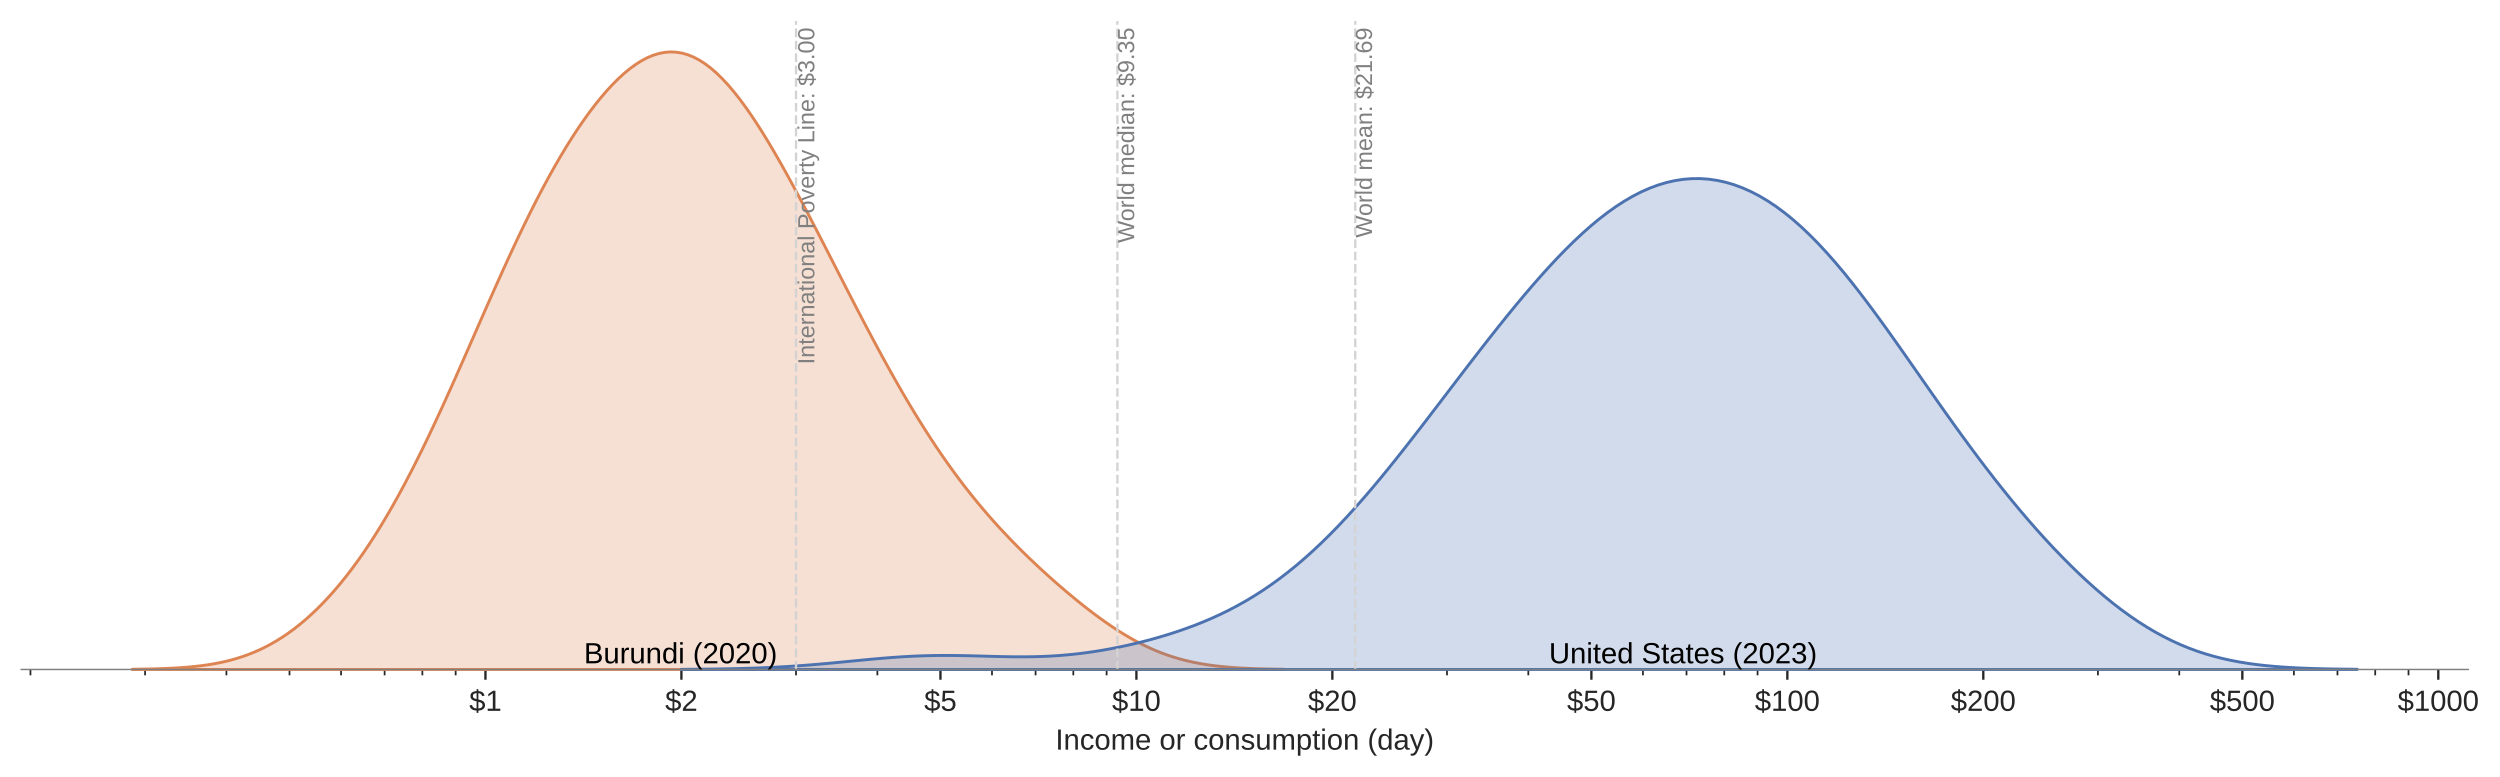
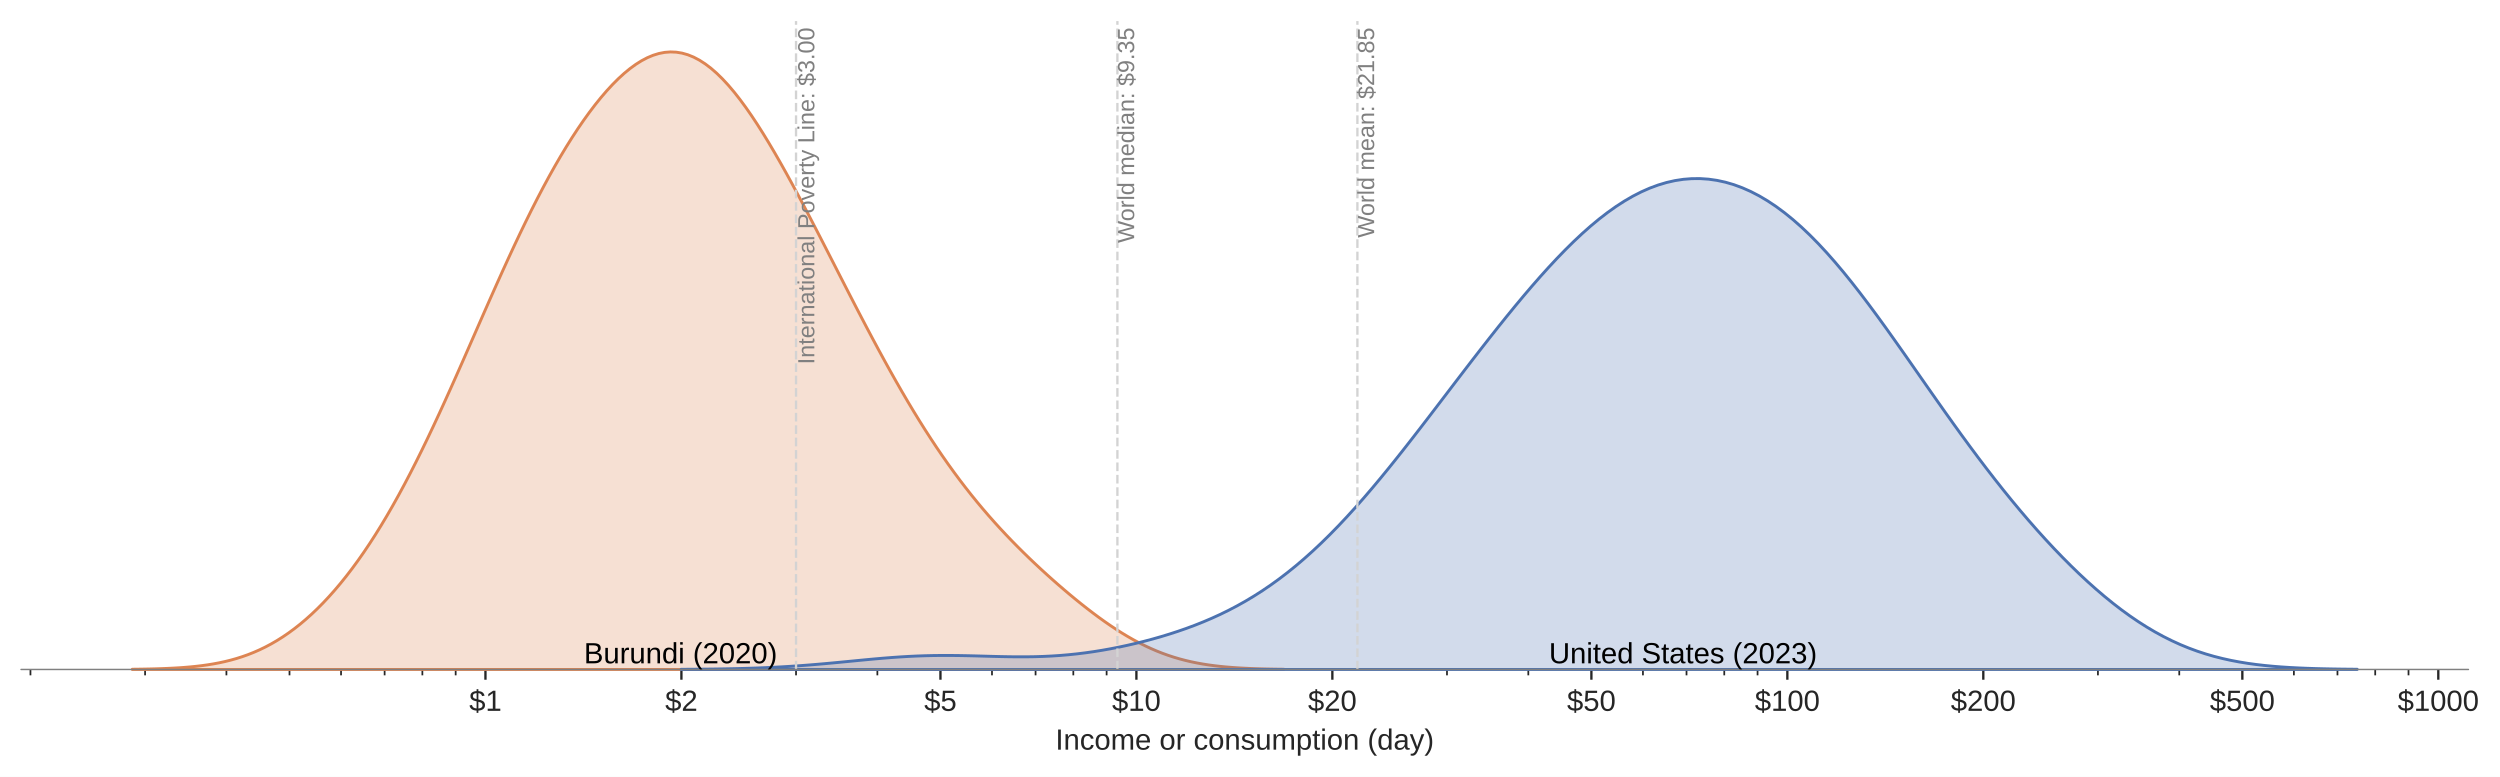
<svg xmlns="http://www.w3.org/2000/svg" xmlns:xlink="http://www.w3.org/1999/xlink" width="854.999pt" height="265.69pt" viewBox="0 0 854.999 265.69" version="1.1">
  <defs>
    <style type="text/css">*{stroke-linejoin: round; stroke-linecap: butt}</style>
  </defs>
  <g id="figure_1">
    <g id="patch_1">
      <path d="M 0 265.69  L 854.999 265.69  L 854.999 0  L 0 0  z " style="fill: #ffffff" />
    </g>
    <g id="axes_1">
      <g id="patch_2">
        <path d="M 7.2 228.96  L 844.2 228.96  L 844.2 7.2  L 7.2 7.2  z " style="fill: #ffffff" />
      </g>
      <g id="matplotlib.axis_1">
        <g id="xtick_1">
          <g id="line2d_1">
            <defs>
-               <path id="m9a5ef01520" d="M 0 0  L 0 3.5  " style="stroke: #262626; stroke-width: 0.8" />
+               <path id="mad4894531d" d="M 0 0  L 0 3.5  " style="stroke: #262626; stroke-width: 0.8" />
            </defs>
            <g>
-               <use xlink:href="#m9a5ef01520" x="166.025" y="228.96" style="fill: #262626; stroke: #262626; stroke-width: 0.8" />
+               <use xlink:href="#mad4894531d" x="166.025" y="228.96" style="fill: #262626; stroke: #262626; stroke-width: 0.8" />
            </g>
          </g>
          <g id="text_1">
            <text style="font-size: 10px; font-family: 'Arial', 'DejaVu Sans', 'Liberation Sans', 'Bitstream Vera Sans', sans-serif; text-anchor: middle; fill: #262626" x="166.025" y="243.118" transform="rotate(-0 166.0251 243.1178)">$1</text>
          </g>
        </g>
        <g id="xtick_2">
          <g id="line2d_2">
            <g>
-               <use xlink:href="#m9a5ef01520" x="233.042" y="228.96" style="fill: #262626; stroke: #262626; stroke-width: 0.8" />
+               <use xlink:href="#mad4894531d" x="233.042" y="228.96" style="fill: #262626; stroke: #262626; stroke-width: 0.8" />
            </g>
          </g>
          <g id="text_2">
            <text style="font-size: 10px; font-family: 'Arial', 'DejaVu Sans', 'Liberation Sans', 'Bitstream Vera Sans', sans-serif; text-anchor: middle; fill: #262626" x="233.042" y="243.118" transform="rotate(-0 233.0416 243.1178)">$2</text>
          </g>
        </g>
        <g id="xtick_3">
          <g id="line2d_3">
            <g>
-               <use xlink:href="#m9a5ef01520" x="321.633" y="228.96" style="fill: #262626; stroke: #262626; stroke-width: 0.8" />
+               <use xlink:href="#mad4894531d" x="321.633" y="228.96" style="fill: #262626; stroke: #262626; stroke-width: 0.8" />
            </g>
          </g>
          <g id="text_3">
            <text style="font-size: 10px; font-family: 'Arial', 'DejaVu Sans', 'Liberation Sans', 'Bitstream Vera Sans', sans-serif; text-anchor: middle; fill: #262626" x="321.633" y="243.118" transform="rotate(-0 321.6325 243.1178)">$5</text>
          </g>
        </g>
        <g id="xtick_4">
          <g id="line2d_4">
            <g>
-               <use xlink:href="#m9a5ef01520" x="388.649" y="228.96" style="fill: #262626; stroke: #262626; stroke-width: 0.8" />
+               <use xlink:href="#mad4894531d" x="388.649" y="228.96" style="fill: #262626; stroke: #262626; stroke-width: 0.8" />
            </g>
          </g>
          <g id="text_4">
            <text style="font-size: 10px; font-family: 'Arial', 'DejaVu Sans', 'Liberation Sans', 'Bitstream Vera Sans', sans-serif; text-anchor: middle; fill: #262626" x="388.649" y="243.118" transform="rotate(-0 388.649 243.1178)">$10</text>
          </g>
        </g>
        <g id="xtick_5">
          <g id="line2d_5">
            <g>
-               <use xlink:href="#m9a5ef01520" x="455.665" y="228.96" style="fill: #262626; stroke: #262626; stroke-width: 0.8" />
+               <use xlink:href="#mad4894531d" x="455.665" y="228.96" style="fill: #262626; stroke: #262626; stroke-width: 0.8" />
            </g>
          </g>
          <g id="text_5">
            <text style="font-size: 10px; font-family: 'Arial', 'DejaVu Sans', 'Liberation Sans', 'Bitstream Vera Sans', sans-serif; text-anchor: middle; fill: #262626" x="455.665" y="243.118" transform="rotate(-0 455.6654 243.1178)">$20</text>
          </g>
        </g>
        <g id="xtick_6">
          <g id="line2d_6">
            <g>
-               <use xlink:href="#m9a5ef01520" x="544.256" y="228.96" style="fill: #262626; stroke: #262626; stroke-width: 0.8" />
+               <use xlink:href="#mad4894531d" x="544.256" y="228.96" style="fill: #262626; stroke: #262626; stroke-width: 0.8" />
            </g>
          </g>
          <g id="text_6">
            <text style="font-size: 10px; font-family: 'Arial', 'DejaVu Sans', 'Liberation Sans', 'Bitstream Vera Sans', sans-serif; text-anchor: middle; fill: #262626" x="544.256" y="243.118" transform="rotate(-0 544.2564 243.1178)">$50</text>
          </g>
        </g>
        <g id="xtick_7">
          <g id="line2d_7">
            <g>
-               <use xlink:href="#m9a5ef01520" x="611.273" y="228.96" style="fill: #262626; stroke: #262626; stroke-width: 0.8" />
+               <use xlink:href="#mad4894531d" x="611.273" y="228.96" style="fill: #262626; stroke: #262626; stroke-width: 0.8" />
            </g>
          </g>
          <g id="text_7">
            <text style="font-size: 10px; font-family: 'Arial', 'DejaVu Sans', 'Liberation Sans', 'Bitstream Vera Sans', sans-serif; text-anchor: middle; fill: #262626" x="611.273" y="243.118" transform="rotate(-0 611.2728 243.1178)">$100</text>
          </g>
        </g>
        <g id="xtick_8">
          <g id="line2d_8">
            <g>
-               <use xlink:href="#m9a5ef01520" x="678.289" y="228.96" style="fill: #262626; stroke: #262626; stroke-width: 0.8" />
+               <use xlink:href="#mad4894531d" x="678.289" y="228.96" style="fill: #262626; stroke: #262626; stroke-width: 0.8" />
            </g>
          </g>
          <g id="text_8">
            <text style="font-size: 10px; font-family: 'Arial', 'DejaVu Sans', 'Liberation Sans', 'Bitstream Vera Sans', sans-serif; text-anchor: middle; fill: #262626" x="678.289" y="243.118" transform="rotate(-0 678.2893 243.1178)">$200</text>
          </g>
        </g>
        <g id="xtick_9">
          <g id="line2d_9">
            <g>
-               <use xlink:href="#m9a5ef01520" x="766.88" y="228.96" style="fill: #262626; stroke: #262626; stroke-width: 0.8" />
+               <use xlink:href="#mad4894531d" x="766.88" y="228.96" style="fill: #262626; stroke: #262626; stroke-width: 0.8" />
            </g>
          </g>
          <g id="text_9">
            <text style="font-size: 10px; font-family: 'Arial', 'DejaVu Sans', 'Liberation Sans', 'Bitstream Vera Sans', sans-serif; text-anchor: middle; fill: #262626" x="766.88" y="243.118" transform="rotate(-0 766.8802 243.1178)">$500</text>
          </g>
        </g>
        <g id="xtick_10">
          <g id="line2d_10">
            <g>
-               <use xlink:href="#m9a5ef01520" x="833.897" y="228.96" style="fill: #262626; stroke: #262626; stroke-width: 0.8" />
+               <use xlink:href="#mad4894531d" x="833.897" y="228.96" style="fill: #262626; stroke: #262626; stroke-width: 0.8" />
            </g>
          </g>
          <g id="text_10">
            <text style="font-size: 10px; font-family: 'Arial', 'DejaVu Sans', 'Liberation Sans', 'Bitstream Vera Sans', sans-serif; text-anchor: middle; fill: #262626" x="833.897" y="243.118" transform="rotate(-0 833.8966 243.1178)">$1000</text>
          </g>
        </g>
        <g id="xtick_11">
          <g id="line2d_11">
            <defs>
-               <path id="m7888b520f8" d="M 0 0  L 0 2  " style="stroke: #262626; stroke-width: 0.6" />
+               <path id="md6fc5d3da1" d="M 0 0  L 0 2  " style="stroke: #262626; stroke-width: 0.6" />
            </defs>
            <g>
-               <use xlink:href="#m7888b520f8" x="10.418" y="228.96" style="fill: #262626; stroke: #262626; stroke-width: 0.6" />
+               <use xlink:href="#md6fc5d3da1" x="10.418" y="228.96" style="fill: #262626; stroke: #262626; stroke-width: 0.6" />
            </g>
          </g>
        </g>
        <g id="xtick_12">
          <g id="line2d_12">
            <g>
-               <use xlink:href="#m7888b520f8" x="49.62" y="228.96" style="fill: #262626; stroke: #262626; stroke-width: 0.6" />
+               <use xlink:href="#md6fc5d3da1" x="49.62" y="228.96" style="fill: #262626; stroke: #262626; stroke-width: 0.6" />
            </g>
          </g>
        </g>
        <g id="xtick_13">
          <g id="line2d_13">
            <g>
-               <use xlink:href="#m7888b520f8" x="77.434" y="228.96" style="fill: #262626; stroke: #262626; stroke-width: 0.6" />
+               <use xlink:href="#md6fc5d3da1" x="77.434" y="228.96" style="fill: #262626; stroke: #262626; stroke-width: 0.6" />
            </g>
          </g>
        </g>
        <g id="xtick_14">
          <g id="line2d_14">
            <g>
-               <use xlink:href="#m7888b520f8" x="99.009" y="228.96" style="fill: #262626; stroke: #262626; stroke-width: 0.6" />
+               <use xlink:href="#md6fc5d3da1" x="99.009" y="228.96" style="fill: #262626; stroke: #262626; stroke-width: 0.6" />
            </g>
          </g>
        </g>
        <g id="xtick_15">
          <g id="line2d_15">
            <g>
-               <use xlink:href="#m7888b520f8" x="116.636" y="228.96" style="fill: #262626; stroke: #262626; stroke-width: 0.6" />
+               <use xlink:href="#md6fc5d3da1" x="116.636" y="228.96" style="fill: #262626; stroke: #262626; stroke-width: 0.6" />
            </g>
          </g>
        </g>
        <g id="xtick_16">
          <g id="line2d_16">
            <g>
-               <use xlink:href="#m7888b520f8" x="131.54" y="228.96" style="fill: #262626; stroke: #262626; stroke-width: 0.6" />
+               <use xlink:href="#md6fc5d3da1" x="131.54" y="228.96" style="fill: #262626; stroke: #262626; stroke-width: 0.6" />
            </g>
          </g>
        </g>
        <g id="xtick_17">
          <g id="line2d_17">
            <g>
-               <use xlink:href="#m7888b520f8" x="144.451" y="228.96" style="fill: #262626; stroke: #262626; stroke-width: 0.6" />
+               <use xlink:href="#md6fc5d3da1" x="144.451" y="228.96" style="fill: #262626; stroke: #262626; stroke-width: 0.6" />
            </g>
          </g>
        </g>
        <g id="xtick_18">
          <g id="line2d_18">
            <g>
-               <use xlink:href="#m7888b520f8" x="155.838" y="228.96" style="fill: #262626; stroke: #262626; stroke-width: 0.6" />
+               <use xlink:href="#md6fc5d3da1" x="155.838" y="228.96" style="fill: #262626; stroke: #262626; stroke-width: 0.6" />
            </g>
          </g>
        </g>
        <g id="xtick_19">
          <g id="line2d_19">
            <g>
-               <use xlink:href="#m7888b520f8" x="272.244" y="228.96" style="fill: #262626; stroke: #262626; stroke-width: 0.6" />
+               <use xlink:href="#md6fc5d3da1" x="272.244" y="228.96" style="fill: #262626; stroke: #262626; stroke-width: 0.6" />
            </g>
          </g>
        </g>
        <g id="xtick_20">
          <g id="line2d_20">
            <g>
-               <use xlink:href="#m7888b520f8" x="300.058" y="228.96" style="fill: #262626; stroke: #262626; stroke-width: 0.6" />
+               <use xlink:href="#md6fc5d3da1" x="300.058" y="228.96" style="fill: #262626; stroke: #262626; stroke-width: 0.6" />
            </g>
          </g>
        </g>
        <g id="xtick_21">
          <g id="line2d_21">
            <g>
-               <use xlink:href="#m7888b520f8" x="339.26" y="228.96" style="fill: #262626; stroke: #262626; stroke-width: 0.6" />
+               <use xlink:href="#md6fc5d3da1" x="339.26" y="228.96" style="fill: #262626; stroke: #262626; stroke-width: 0.6" />
            </g>
          </g>
        </g>
        <g id="xtick_22">
          <g id="line2d_22">
            <g>
-               <use xlink:href="#m7888b520f8" x="354.164" y="228.96" style="fill: #262626; stroke: #262626; stroke-width: 0.6" />
+               <use xlink:href="#md6fc5d3da1" x="354.164" y="228.96" style="fill: #262626; stroke: #262626; stroke-width: 0.6" />
            </g>
          </g>
        </g>
        <g id="xtick_23">
          <g id="line2d_23">
            <g>
-               <use xlink:href="#m7888b520f8" x="367.075" y="228.96" style="fill: #262626; stroke: #262626; stroke-width: 0.6" />
+               <use xlink:href="#md6fc5d3da1" x="367.075" y="228.96" style="fill: #262626; stroke: #262626; stroke-width: 0.6" />
            </g>
          </g>
        </g>
        <g id="xtick_24">
          <g id="line2d_24">
            <g>
-               <use xlink:href="#m7888b520f8" x="378.462" y="228.96" style="fill: #262626; stroke: #262626; stroke-width: 0.6" />
+               <use xlink:href="#md6fc5d3da1" x="378.462" y="228.96" style="fill: #262626; stroke: #262626; stroke-width: 0.6" />
            </g>
          </g>
        </g>
        <g id="xtick_25">
          <g id="line2d_25">
            <g>
-               <use xlink:href="#m7888b520f8" x="494.868" y="228.96" style="fill: #262626; stroke: #262626; stroke-width: 0.6" />
+               <use xlink:href="#md6fc5d3da1" x="494.868" y="228.96" style="fill: #262626; stroke: #262626; stroke-width: 0.6" />
            </g>
          </g>
        </g>
        <g id="xtick_26">
          <g id="line2d_26">
            <g>
-               <use xlink:href="#m7888b520f8" x="522.682" y="228.96" style="fill: #262626; stroke: #262626; stroke-width: 0.6" />
+               <use xlink:href="#md6fc5d3da1" x="522.682" y="228.96" style="fill: #262626; stroke: #262626; stroke-width: 0.6" />
            </g>
          </g>
        </g>
        <g id="xtick_27">
          <g id="line2d_27">
            <g>
-               <use xlink:href="#m7888b520f8" x="561.884" y="228.96" style="fill: #262626; stroke: #262626; stroke-width: 0.6" />
+               <use xlink:href="#md6fc5d3da1" x="561.884" y="228.96" style="fill: #262626; stroke: #262626; stroke-width: 0.6" />
            </g>
          </g>
        </g>
        <g id="xtick_28">
          <g id="line2d_28">
            <g>
-               <use xlink:href="#m7888b520f8" x="576.788" y="228.96" style="fill: #262626; stroke: #262626; stroke-width: 0.6" />
+               <use xlink:href="#md6fc5d3da1" x="576.788" y="228.96" style="fill: #262626; stroke: #262626; stroke-width: 0.6" />
            </g>
          </g>
        </g>
        <g id="xtick_29">
          <g id="line2d_29">
            <g>
-               <use xlink:href="#m7888b520f8" x="589.698" y="228.96" style="fill: #262626; stroke: #262626; stroke-width: 0.6" />
+               <use xlink:href="#md6fc5d3da1" x="589.698" y="228.96" style="fill: #262626; stroke: #262626; stroke-width: 0.6" />
            </g>
          </g>
        </g>
        <g id="xtick_30">
          <g id="line2d_30">
            <g>
-               <use xlink:href="#m7888b520f8" x="601.086" y="228.96" style="fill: #262626; stroke: #262626; stroke-width: 0.6" />
+               <use xlink:href="#md6fc5d3da1" x="601.086" y="228.96" style="fill: #262626; stroke: #262626; stroke-width: 0.6" />
            </g>
          </g>
        </g>
        <g id="xtick_31">
          <g id="line2d_31">
            <g>
-               <use xlink:href="#m7888b520f8" x="717.491" y="228.96" style="fill: #262626; stroke: #262626; stroke-width: 0.6" />
+               <use xlink:href="#md6fc5d3da1" x="717.491" y="228.96" style="fill: #262626; stroke: #262626; stroke-width: 0.6" />
            </g>
          </g>
        </g>
        <g id="xtick_32">
          <g id="line2d_32">
            <g>
-               <use xlink:href="#m7888b520f8" x="745.306" y="228.96" style="fill: #262626; stroke: #262626; stroke-width: 0.6" />
+               <use xlink:href="#md6fc5d3da1" x="745.306" y="228.96" style="fill: #262626; stroke: #262626; stroke-width: 0.6" />
            </g>
          </g>
        </g>
        <g id="xtick_33">
          <g id="line2d_33">
            <g>
-               <use xlink:href="#m7888b520f8" x="784.508" y="228.96" style="fill: #262626; stroke: #262626; stroke-width: 0.6" />
+               <use xlink:href="#md6fc5d3da1" x="784.508" y="228.96" style="fill: #262626; stroke: #262626; stroke-width: 0.6" />
            </g>
          </g>
        </g>
        <g id="xtick_34">
          <g id="line2d_34">
            <g>
-               <use xlink:href="#m7888b520f8" x="799.412" y="228.96" style="fill: #262626; stroke: #262626; stroke-width: 0.6" />
+               <use xlink:href="#md6fc5d3da1" x="799.412" y="228.96" style="fill: #262626; stroke: #262626; stroke-width: 0.6" />
            </g>
          </g>
        </g>
        <g id="xtick_35">
          <g id="line2d_35">
            <g>
-               <use xlink:href="#m7888b520f8" x="812.322" y="228.96" style="fill: #262626; stroke: #262626; stroke-width: 0.6" />
+               <use xlink:href="#md6fc5d3da1" x="812.322" y="228.96" style="fill: #262626; stroke: #262626; stroke-width: 0.6" />
            </g>
          </g>
        </g>
        <g id="xtick_36">
          <g id="line2d_36">
            <g>
-               <use xlink:href="#m7888b520f8" x="823.71" y="228.96" style="fill: #262626; stroke: #262626; stroke-width: 0.6" />
+               <use xlink:href="#md6fc5d3da1" x="823.71" y="228.96" style="fill: #262626; stroke: #262626; stroke-width: 0.6" />
            </g>
          </g>
        </g>
        <g id="text_11">
          <text style="font-size: 10px; font-family: 'Arial', 'DejaVu Sans', 'Liberation Sans', 'Bitstream Vera Sans', sans-serif; text-anchor: middle; fill: #262626" x="425.7" y="256.385" transform="rotate(-0 425.7 256.385)">Income or consumption (day)</text>
        </g>
      </g>
      <g id="matplotlib.axis_2" />
      <g id="FillBetweenPolyCollection_1">
        <defs>
-           <path id="m9066136ea6" d="M 45.245 -36.808  L 45.245 -36.73  L 47.225 -36.73  L 49.204 -36.73  L 51.183 -36.73  L 53.162 -36.73  L 55.141 -36.73  L 57.12 -36.73  L 59.099 -36.73  L 61.078 -36.73  L 63.057 -36.73  L 65.036 -36.73  L 67.015 -36.73  L 68.994 -36.73  L 70.973 -36.73  L 72.952 -36.73  L 74.931 -36.73  L 76.911 -36.73  L 78.89 -36.73  L 80.869 -36.73  L 82.848 -36.73  L 84.827 -36.73  L 86.806 -36.73  L 88.785 -36.73  L 90.764 -36.73  L 92.743 -36.73  L 94.722 -36.73  L 96.701 -36.73  L 98.68 -36.73  L 100.659 -36.73  L 102.638 -36.73  L 104.617 -36.73  L 106.597 -36.73  L 108.576 -36.73  L 110.555 -36.73  L 112.534 -36.73  L 114.513 -36.73  L 116.492 -36.73  L 118.471 -36.73  L 120.45 -36.73  L 122.429 -36.73  L 124.408 -36.73  L 126.387 -36.73  L 128.366 -36.73  L 130.345 -36.73  L 132.324 -36.73  L 134.303 -36.73  L 136.283 -36.73  L 138.262 -36.73  L 140.241 -36.73  L 142.22 -36.73  L 144.199 -36.73  L 146.178 -36.73  L 148.157 -36.73  L 150.136 -36.73  L 152.115 -36.73  L 154.094 -36.73  L 156.073 -36.73  L 158.052 -36.73  L 160.031 -36.73  L 162.01 -36.73  L 163.989 -36.73  L 165.968 -36.73  L 167.948 -36.73  L 169.927 -36.73  L 171.906 -36.73  L 173.885 -36.73  L 175.864 -36.73  L 177.843 -36.73  L 179.822 -36.73  L 181.801 -36.73  L 183.78 -36.73  L 185.759 -36.73  L 187.738 -36.73  L 189.717 -36.73  L 191.696 -36.73  L 193.675 -36.73  L 195.654 -36.73  L 197.634 -36.73  L 199.613 -36.73  L 201.592 -36.73  L 203.571 -36.73  L 205.55 -36.73  L 207.529 -36.73  L 209.508 -36.73  L 211.487 -36.73  L 213.466 -36.73  L 215.445 -36.73  L 217.424 -36.73  L 219.403 -36.73  L 221.382 -36.73  L 223.361 -36.73  L 225.34 -36.73  L 227.32 -36.73  L 229.299 -36.73  L 231.278 -36.73  L 233.257 -36.73  L 235.236 -36.73  L 237.215 -36.73  L 239.194 -36.73  L 241.173 -36.73  L 243.152 -36.73  L 245.131 -36.73  L 247.11 -36.73  L 249.089 -36.73  L 251.068 -36.73  L 253.047 -36.73  L 255.026 -36.73  L 257.006 -36.73  L 258.985 -36.73  L 260.964 -36.73  L 262.943 -36.73  L 264.922 -36.73  L 266.901 -36.73  L 268.88 -36.73  L 270.859 -36.73  L 272.838 -36.73  L 274.817 -36.73  L 276.796 -36.73  L 278.775 -36.73  L 280.754 -36.73  L 282.733 -36.73  L 284.712 -36.73  L 286.692 -36.73  L 288.671 -36.73  L 290.65 -36.73  L 292.629 -36.73  L 294.608 -36.73  L 296.587 -36.73  L 298.566 -36.73  L 300.545 -36.73  L 302.524 -36.73  L 304.503 -36.73  L 306.482 -36.73  L 308.461 -36.73  L 310.44 -36.73  L 312.419 -36.73  L 314.398 -36.73  L 316.378 -36.73  L 318.357 -36.73  L 320.336 -36.73  L 322.315 -36.73  L 324.294 -36.73  L 326.273 -36.73  L 328.252 -36.73  L 330.231 -36.73  L 332.21 -36.73  L 334.189 -36.73  L 336.168 -36.73  L 338.147 -36.73  L 340.126 -36.73  L 342.105 -36.73  L 344.084 -36.73  L 346.064 -36.73  L 348.043 -36.73  L 350.022 -36.73  L 352.001 -36.73  L 353.98 -36.73  L 355.959 -36.73  L 357.938 -36.73  L 359.917 -36.73  L 361.896 -36.73  L 363.875 -36.73  L 365.854 -36.73  L 367.833 -36.73  L 369.812 -36.73  L 371.791 -36.73  L 373.77 -36.73  L 375.75 -36.73  L 377.729 -36.73  L 379.708 -36.73  L 381.687 -36.73  L 383.666 -36.73  L 385.645 -36.73  L 387.624 -36.73  L 389.603 -36.73  L 391.582 -36.73  L 393.561 -36.73  L 395.54 -36.73  L 397.519 -36.73  L 399.498 -36.73  L 401.477 -36.73  L 403.456 -36.73  L 405.436 -36.73  L 407.415 -36.73  L 409.394 -36.73  L 411.373 -36.73  L 413.352 -36.73  L 415.331 -36.73  L 417.31 -36.73  L 419.289 -36.73  L 421.268 -36.73  L 423.247 -36.73  L 425.226 -36.73  L 427.205 -36.73  L 429.184 -36.73  L 431.163 -36.73  L 433.142 -36.73  L 435.122 -36.73  L 437.101 -36.73  L 439.08 -36.73  L 439.08 -36.808  L 439.08 -36.808  L 437.101 -36.832  L 435.122 -36.864  L 433.142 -36.903  L 431.163 -36.953  L 429.184 -37.014  L 427.205 -37.09  L 425.226 -37.183  L 423.247 -37.296  L 421.268 -37.433  L 419.289 -37.595  L 417.31 -37.789  L 415.331 -38.017  L 413.352 -38.283  L 411.373 -38.592  L 409.394 -38.949  L 407.415 -39.356  L 405.436 -39.818  L 403.456 -40.339  L 401.477 -40.921  L 399.498 -41.569  L 397.519 -42.283  L 395.54 -43.067  L 393.561 -43.92  L 391.582 -44.843  L 389.603 -45.836  L 387.624 -46.898  L 385.645 -48.027  L 383.666 -49.221  L 381.687 -50.477  L 379.708 -51.792  L 377.729 -53.162  L 375.75 -54.585  L 373.77 -56.057  L 371.791 -57.573  L 369.812 -59.133  L 367.833 -60.732  L 365.854 -62.368  L 363.875 -64.04  L 361.896 -65.747  L 359.917 -67.487  L 357.938 -69.262  L 355.959 -71.072  L 353.98 -72.918  L 352.001 -74.802  L 350.022 -76.727  L 348.043 -78.696  L 346.064 -80.71  L 344.084 -82.775  L 342.105 -84.893  L 340.126 -87.068  L 338.147 -89.303  L 336.168 -91.603  L 334.189 -93.97  L 332.21 -96.407  L 330.231 -98.918  L 328.252 -101.505  L 326.273 -104.17  L 324.294 -106.915  L 322.315 -109.74  L 320.336 -112.647  L 318.357 -115.636  L 316.378 -118.706  L 314.398 -121.856  L 312.419 -125.084  L 310.44 -128.389  L 308.461 -131.767  L 306.482 -135.216  L 304.503 -138.73  L 302.524 -142.307  L 300.545 -145.941  L 298.566 -149.626  L 296.587 -153.358  L 294.608 -157.129  L 292.629 -160.934  L 290.65 -164.766  L 288.671 -168.617  L 286.692 -172.481  L 284.712 -176.35  L 282.733 -180.216  L 280.754 -184.07  L 278.775 -187.906  L 276.796 -191.715  L 274.817 -195.487  L 272.838 -199.213  L 270.859 -202.885  L 268.88 -206.492  L 266.901 -210.024  L 264.922 -213.47  L 262.943 -216.818  L 260.964 -220.059  L 258.985 -223.179  L 257.006 -226.166  L 255.026 -229.008  L 253.047 -231.692  L 251.068 -234.207  L 249.089 -236.541  L 247.11 -238.681  L 245.131 -240.618  L 243.152 -242.342  L 241.173 -243.845  L 239.194 -245.119  L 237.215 -246.159  L 235.236 -246.962  L 233.257 -247.524  L 231.278 -247.846  L 229.299 -247.93  L 227.32 -247.777  L 225.34 -247.392  L 223.361 -246.782  L 221.382 -245.952  L 219.403 -244.91  L 217.424 -243.664  L 215.445 -242.223  L 213.466 -240.594  L 211.487 -238.787  L 209.508 -236.807  L 207.529 -234.663  L 205.55 -232.361  L 203.571 -229.907  L 201.592 -227.305  L 199.613 -224.559  L 197.634 -221.673  L 195.654 -218.651  L 193.675 -215.494  L 191.696 -212.206  L 189.717 -208.789  L 187.738 -205.248  L 185.759 -201.585  L 183.78 -197.805  L 181.801 -193.913  L 179.822 -189.916  L 177.843 -185.821  L 175.864 -181.636  L 173.885 -177.37  L 171.906 -173.033  L 169.927 -168.636  L 167.948 -164.192  L 165.968 -159.711  L 163.989 -155.207  L 162.01 -150.692  L 160.031 -146.179  L 158.052 -141.681  L 156.073 -137.209  L 154.094 -132.777  L 152.115 -128.395  L 150.136 -124.075  L 148.157 -119.825  L 146.178 -115.656  L 144.199 -111.576  L 142.22 -107.591  L 140.241 -103.709  L 138.262 -99.935  L 136.283 -96.272  L 134.303 -92.725  L 132.324 -89.297  L 130.345 -85.989  L 128.366 -82.802  L 126.387 -79.737  L 124.408 -76.795  L 122.429 -73.974  L 120.45 -71.274  L 118.471 -68.694  L 116.492 -66.233  L 114.513 -63.889  L 112.534 -61.662  L 110.555 -59.549  L 108.576 -57.551  L 106.597 -55.664  L 104.617 -53.889  L 102.638 -52.223  L 100.659 -50.664  L 98.68 -49.212  L 96.701 -47.864  L 94.722 -46.617  L 92.743 -45.47  L 90.764 -44.418  L 88.785 -43.46  L 86.806 -42.591  L 84.827 -41.807  L 82.848 -41.104  L 80.869 -40.478  L 78.89 -39.922  L 76.911 -39.433  L 74.931 -39.006  L 72.952 -38.634  L 70.973 -38.313  L 68.994 -38.037  L 67.015 -37.803  L 65.036 -37.605  L 63.057 -37.439  L 61.078 -37.3  L 59.099 -37.186  L 57.12 -37.092  L 55.141 -37.015  L 53.162 -36.953  L 51.183 -36.903  L 49.204 -36.864  L 47.225 -36.832  L 45.245 -36.808  z " style="stroke: #dd8452" />
+           <path id="m878e7eb550" d="M 45.245 -36.808  L 45.245 -36.73  L 47.225 -36.73  L 49.204 -36.73  L 51.183 -36.73  L 53.162 -36.73  L 55.141 -36.73  L 57.12 -36.73  L 59.099 -36.73  L 61.078 -36.73  L 63.057 -36.73  L 65.036 -36.73  L 67.015 -36.73  L 68.994 -36.73  L 70.973 -36.73  L 72.952 -36.73  L 74.931 -36.73  L 76.911 -36.73  L 78.89 -36.73  L 80.869 -36.73  L 82.848 -36.73  L 84.827 -36.73  L 86.806 -36.73  L 88.785 -36.73  L 90.764 -36.73  L 92.743 -36.73  L 94.722 -36.73  L 96.701 -36.73  L 98.68 -36.73  L 100.659 -36.73  L 102.638 -36.73  L 104.617 -36.73  L 106.597 -36.73  L 108.576 -36.73  L 110.555 -36.73  L 112.534 -36.73  L 114.513 -36.73  L 116.492 -36.73  L 118.471 -36.73  L 120.45 -36.73  L 122.429 -36.73  L 124.408 -36.73  L 126.387 -36.73  L 128.366 -36.73  L 130.345 -36.73  L 132.324 -36.73  L 134.303 -36.73  L 136.283 -36.73  L 138.262 -36.73  L 140.241 -36.73  L 142.22 -36.73  L 144.199 -36.73  L 146.178 -36.73  L 148.157 -36.73  L 150.136 -36.73  L 152.115 -36.73  L 154.094 -36.73  L 156.073 -36.73  L 158.052 -36.73  L 160.031 -36.73  L 162.01 -36.73  L 163.989 -36.73  L 165.968 -36.73  L 167.948 -36.73  L 169.927 -36.73  L 171.906 -36.73  L 173.885 -36.73  L 175.864 -36.73  L 177.843 -36.73  L 179.822 -36.73  L 181.801 -36.73  L 183.78 -36.73  L 185.759 -36.73  L 187.738 -36.73  L 189.717 -36.73  L 191.696 -36.73  L 193.675 -36.73  L 195.654 -36.73  L 197.634 -36.73  L 199.613 -36.73  L 201.592 -36.73  L 203.571 -36.73  L 205.55 -36.73  L 207.529 -36.73  L 209.508 -36.73  L 211.487 -36.73  L 213.466 -36.73  L 215.445 -36.73  L 217.424 -36.73  L 219.403 -36.73  L 221.382 -36.73  L 223.361 -36.73  L 225.34 -36.73  L 227.32 -36.73  L 229.299 -36.73  L 231.278 -36.73  L 233.257 -36.73  L 235.236 -36.73  L 237.215 -36.73  L 239.194 -36.73  L 241.173 -36.73  L 243.152 -36.73  L 245.131 -36.73  L 247.11 -36.73  L 249.089 -36.73  L 251.068 -36.73  L 253.047 -36.73  L 255.026 -36.73  L 257.006 -36.73  L 258.985 -36.73  L 260.964 -36.73  L 262.943 -36.73  L 264.922 -36.73  L 266.901 -36.73  L 268.88 -36.73  L 270.859 -36.73  L 272.838 -36.73  L 274.817 -36.73  L 276.796 -36.73  L 278.775 -36.73  L 280.754 -36.73  L 282.733 -36.73  L 284.712 -36.73  L 286.692 -36.73  L 288.671 -36.73  L 290.65 -36.73  L 292.629 -36.73  L 294.608 -36.73  L 296.587 -36.73  L 298.566 -36.73  L 300.545 -36.73  L 302.524 -36.73  L 304.503 -36.73  L 306.482 -36.73  L 308.461 -36.73  L 310.44 -36.73  L 312.419 -36.73  L 314.398 -36.73  L 316.378 -36.73  L 318.357 -36.73  L 320.336 -36.73  L 322.315 -36.73  L 324.294 -36.73  L 326.273 -36.73  L 328.252 -36.73  L 330.231 -36.73  L 332.21 -36.73  L 334.189 -36.73  L 336.168 -36.73  L 338.147 -36.73  L 340.126 -36.73  L 342.105 -36.73  L 344.084 -36.73  L 346.064 -36.73  L 348.043 -36.73  L 350.022 -36.73  L 352.001 -36.73  L 353.98 -36.73  L 355.959 -36.73  L 357.938 -36.73  L 359.917 -36.73  L 361.896 -36.73  L 363.875 -36.73  L 365.854 -36.73  L 367.833 -36.73  L 369.812 -36.73  L 371.791 -36.73  L 373.77 -36.73  L 375.75 -36.73  L 377.729 -36.73  L 379.708 -36.73  L 381.687 -36.73  L 383.666 -36.73  L 385.645 -36.73  L 387.624 -36.73  L 389.603 -36.73  L 391.582 -36.73  L 393.561 -36.73  L 395.54 -36.73  L 397.519 -36.73  L 399.498 -36.73  L 401.477 -36.73  L 403.456 -36.73  L 405.436 -36.73  L 407.415 -36.73  L 409.394 -36.73  L 411.373 -36.73  L 413.352 -36.73  L 415.331 -36.73  L 417.31 -36.73  L 419.289 -36.73  L 421.268 -36.73  L 423.247 -36.73  L 425.226 -36.73  L 427.205 -36.73  L 429.184 -36.73  L 431.163 -36.73  L 433.142 -36.73  L 435.122 -36.73  L 437.101 -36.73  L 439.08 -36.73  L 439.08 -36.808  L 439.08 -36.808  L 437.101 -36.832  L 435.122 -36.864  L 433.142 -36.903  L 431.163 -36.953  L 429.184 -37.014  L 427.205 -37.09  L 425.226 -37.183  L 423.247 -37.296  L 421.268 -37.433  L 419.289 -37.595  L 417.31 -37.789  L 415.331 -38.017  L 413.352 -38.283  L 411.373 -38.592  L 409.394 -38.949  L 407.415 -39.356  L 405.436 -39.818  L 403.456 -40.339  L 401.477 -40.921  L 399.498 -41.569  L 397.519 -42.283  L 395.54 -43.067  L 393.561 -43.92  L 391.582 -44.843  L 389.603 -45.836  L 387.624 -46.898  L 385.645 -48.027  L 383.666 -49.221  L 381.687 -50.477  L 379.708 -51.792  L 377.729 -53.162  L 375.75 -54.585  L 373.77 -56.057  L 371.791 -57.573  L 369.812 -59.133  L 367.833 -60.732  L 365.854 -62.368  L 363.875 -64.04  L 361.896 -65.747  L 359.917 -67.487  L 357.938 -69.262  L 355.959 -71.072  L 353.98 -72.918  L 352.001 -74.802  L 350.022 -76.727  L 348.043 -78.696  L 346.064 -80.71  L 344.084 -82.775  L 342.105 -84.893  L 340.126 -87.068  L 338.147 -89.303  L 336.168 -91.603  L 334.189 -93.97  L 332.21 -96.407  L 330.231 -98.918  L 328.252 -101.505  L 326.273 -104.17  L 324.294 -106.915  L 322.315 -109.74  L 320.336 -112.647  L 318.357 -115.636  L 316.378 -118.706  L 314.398 -121.856  L 312.419 -125.084  L 310.44 -128.389  L 308.461 -131.767  L 306.482 -135.216  L 304.503 -138.73  L 302.524 -142.307  L 300.545 -145.941  L 298.566 -149.626  L 296.587 -153.358  L 294.608 -157.129  L 292.629 -160.934  L 290.65 -164.766  L 288.671 -168.617  L 286.692 -172.481  L 284.712 -176.35  L 282.733 -180.216  L 280.754 -184.07  L 278.775 -187.906  L 276.796 -191.715  L 274.817 -195.487  L 272.838 -199.213  L 270.859 -202.885  L 268.88 -206.492  L 266.901 -210.024  L 264.922 -213.47  L 262.943 -216.818  L 260.964 -220.059  L 258.985 -223.179  L 257.006 -226.166  L 255.026 -229.008  L 253.047 -231.692  L 251.068 -234.207  L 249.089 -236.541  L 247.11 -238.681  L 245.131 -240.618  L 243.152 -242.342  L 241.173 -243.845  L 239.194 -245.119  L 237.215 -246.159  L 235.236 -246.962  L 233.257 -247.524  L 231.278 -247.846  L 229.299 -247.93  L 227.32 -247.777  L 225.34 -247.392  L 223.361 -246.782  L 221.382 -245.952  L 219.403 -244.91  L 217.424 -243.664  L 215.445 -242.223  L 213.466 -240.594  L 211.487 -238.787  L 209.508 -236.807  L 207.529 -234.663  L 205.55 -232.361  L 203.571 -229.907  L 201.592 -227.305  L 199.613 -224.559  L 197.634 -221.673  L 195.654 -218.651  L 193.675 -215.494  L 191.696 -212.206  L 189.717 -208.789  L 187.738 -205.248  L 185.759 -201.585  L 183.78 -197.805  L 181.801 -193.913  L 179.822 -189.916  L 177.843 -185.821  L 175.864 -181.636  L 173.885 -177.37  L 171.906 -173.033  L 169.927 -168.636  L 167.948 -164.192  L 165.968 -159.711  L 163.989 -155.207  L 162.01 -150.692  L 160.031 -146.179  L 158.052 -141.681  L 156.073 -137.209  L 154.094 -132.777  L 152.115 -128.395  L 150.136 -124.075  L 148.157 -119.825  L 146.178 -115.656  L 144.199 -111.576  L 142.22 -107.591  L 140.241 -103.709  L 138.262 -99.935  L 136.283 -96.272  L 134.303 -92.725  L 132.324 -89.297  L 130.345 -85.989  L 128.366 -82.802  L 126.387 -79.737  L 124.408 -76.795  L 122.429 -73.974  L 120.45 -71.274  L 118.471 -68.694  L 116.492 -66.233  L 114.513 -63.889  L 112.534 -61.662  L 110.555 -59.549  L 108.576 -57.551  L 106.597 -55.664  L 104.617 -53.889  L 102.638 -52.223  L 100.659 -50.664  L 98.68 -49.212  L 96.701 -47.864  L 94.722 -46.617  L 92.743 -45.47  L 90.764 -44.418  L 88.785 -43.46  L 86.806 -42.591  L 84.827 -41.807  L 82.848 -41.104  L 80.869 -40.478  L 78.89 -39.922  L 76.911 -39.433  L 74.931 -39.006  L 72.952 -38.634  L 70.973 -38.313  L 68.994 -38.037  L 67.015 -37.803  L 65.036 -37.605  L 63.057 -37.439  L 61.078 -37.3  L 59.099 -37.186  L 57.12 -37.092  L 55.141 -37.015  L 53.162 -36.953  L 51.183 -36.903  L 49.204 -36.864  L 47.225 -36.832  L 45.245 -36.808  z " style="stroke: #dd8452" />
        </defs>
        <g>
-           <use xlink:href="#m9066136ea6" x="0" y="265.69" style="fill: #dd8452; fill-opacity: 0.25; stroke: #dd8452" />
+           <use xlink:href="#m878e7eb550" x="0" y="265.69" style="fill: #dd8452; fill-opacity: 0.25; stroke: #dd8452" />
        </g>
      </g>
      <g id="FillBetweenPolyCollection_2">
        <defs>
-           <path id="m4a71f426d7" d="M 232.939 -36.781  L 232.939 -36.73  L 235.82 -36.73  L 238.7 -36.73  L 241.581 -36.73  L 244.461 -36.73  L 247.342 -36.73  L 250.222 -36.73  L 253.103 -36.73  L 255.983 -36.73  L 258.864 -36.73  L 261.744 -36.73  L 264.625 -36.73  L 267.505 -36.73  L 270.386 -36.73  L 273.266 -36.73  L 276.147 -36.73  L 279.027 -36.73  L 281.908 -36.73  L 284.788 -36.73  L 287.669 -36.73  L 290.549 -36.73  L 293.429 -36.73  L 296.31 -36.73  L 299.19 -36.73  L 302.071 -36.73  L 304.951 -36.73  L 307.832 -36.73  L 310.712 -36.73  L 313.593 -36.73  L 316.473 -36.73  L 319.354 -36.73  L 322.234 -36.73  L 325.115 -36.73  L 327.995 -36.73  L 330.876 -36.73  L 333.756 -36.73  L 336.637 -36.73  L 339.517 -36.73  L 342.398 -36.73  L 345.278 -36.73  L 348.159 -36.73  L 351.039 -36.73  L 353.92 -36.73  L 356.8 -36.73  L 359.68 -36.73  L 362.561 -36.73  L 365.441 -36.73  L 368.322 -36.73  L 371.202 -36.73  L 374.083 -36.73  L 376.963 -36.73  L 379.844 -36.73  L 382.724 -36.73  L 385.605 -36.73  L 388.485 -36.73  L 391.366 -36.73  L 394.246 -36.73  L 397.127 -36.73  L 400.007 -36.73  L 402.888 -36.73  L 405.768 -36.73  L 408.649 -36.73  L 411.529 -36.73  L 414.41 -36.73  L 417.29 -36.73  L 420.171 -36.73  L 423.051 -36.73  L 425.931 -36.73  L 428.812 -36.73  L 431.692 -36.73  L 434.573 -36.73  L 437.453 -36.73  L 440.334 -36.73  L 443.214 -36.73  L 446.095 -36.73  L 448.975 -36.73  L 451.856 -36.73  L 454.736 -36.73  L 457.617 -36.73  L 460.497 -36.73  L 463.378 -36.73  L 466.258 -36.73  L 469.139 -36.73  L 472.019 -36.73  L 474.9 -36.73  L 477.78 -36.73  L 480.661 -36.73  L 483.541 -36.73  L 486.422 -36.73  L 489.302 -36.73  L 492.182 -36.73  L 495.063 -36.73  L 497.943 -36.73  L 500.824 -36.73  L 503.704 -36.73  L 506.585 -36.73  L 509.465 -36.73  L 512.346 -36.73  L 515.226 -36.73  L 518.107 -36.73  L 520.987 -36.73  L 523.868 -36.73  L 526.748 -36.73  L 529.629 -36.73  L 532.509 -36.73  L 535.39 -36.73  L 538.27 -36.73  L 541.151 -36.73  L 544.031 -36.73  L 546.912 -36.73  L 549.792 -36.73  L 552.672 -36.73  L 555.553 -36.73  L 558.433 -36.73  L 561.314 -36.73  L 564.194 -36.73  L 567.075 -36.73  L 569.955 -36.73  L 572.836 -36.73  L 575.716 -36.73  L 578.597 -36.73  L 581.477 -36.73  L 584.358 -36.73  L 587.238 -36.73  L 590.119 -36.73  L 592.999 -36.73  L 595.88 -36.73  L 598.76 -36.73  L 601.641 -36.73  L 604.521 -36.73  L 607.402 -36.73  L 610.282 -36.73  L 613.163 -36.73  L 616.043 -36.73  L 618.923 -36.73  L 621.804 -36.73  L 624.684 -36.73  L 627.565 -36.73  L 630.445 -36.73  L 633.326 -36.73  L 636.206 -36.73  L 639.087 -36.73  L 641.967 -36.73  L 644.848 -36.73  L 647.728 -36.73  L 650.609 -36.73  L 653.489 -36.73  L 656.37 -36.73  L 659.25 -36.73  L 662.131 -36.73  L 665.011 -36.73  L 667.892 -36.73  L 670.772 -36.73  L 673.653 -36.73  L 676.533 -36.73  L 679.414 -36.73  L 682.294 -36.73  L 685.174 -36.73  L 688.055 -36.73  L 690.935 -36.73  L 693.816 -36.73  L 696.696 -36.73  L 699.577 -36.73  L 702.457 -36.73  L 705.338 -36.73  L 708.218 -36.73  L 711.099 -36.73  L 713.979 -36.73  L 716.86 -36.73  L 719.74 -36.73  L 722.621 -36.73  L 725.501 -36.73  L 728.382 -36.73  L 731.262 -36.73  L 734.143 -36.73  L 737.023 -36.73  L 739.904 -36.73  L 742.784 -36.73  L 745.665 -36.73  L 748.545 -36.73  L 751.425 -36.73  L 754.306 -36.73  L 757.186 -36.73  L 760.067 -36.73  L 762.947 -36.73  L 765.828 -36.73  L 768.708 -36.73  L 771.589 -36.73  L 774.469 -36.73  L 777.35 -36.73  L 780.23 -36.73  L 783.111 -36.73  L 785.991 -36.73  L 788.872 -36.73  L 791.752 -36.73  L 794.633 -36.73  L 797.513 -36.73  L 800.394 -36.73  L 803.274 -36.73  L 806.155 -36.73  L 806.155 -36.801  L 806.155 -36.801  L 803.274 -36.828  L 800.394 -36.862  L 797.513 -36.908  L 794.633 -36.967  L 791.752 -37.042  L 788.872 -37.138  L 785.991 -37.259  L 783.111 -37.41  L 780.23 -37.596  L 777.35 -37.824  L 774.469 -38.101  L 771.589 -38.434  L 768.708 -38.83  L 765.828 -39.299  L 762.947 -39.847  L 760.067 -40.483  L 757.186 -41.215  L 754.306 -42.051  L 751.425 -42.997  L 748.545 -44.06  L 745.665 -45.245  L 742.784 -46.556  L 739.904 -47.996  L 737.023 -49.568  L 734.143 -51.271  L 731.262 -53.106  L 728.382 -55.071  L 725.501 -57.164  L 722.621 -59.383  L 719.74 -61.723  L 716.86 -64.181  L 713.979 -66.753  L 711.099 -69.436  L 708.218 -72.226  L 705.338 -75.119  L 702.457 -78.113  L 699.577 -81.205  L 696.696 -84.394  L 693.816 -87.676  L 690.935 -91.049  L 688.055 -94.513  L 685.174 -98.065  L 682.294 -101.701  L 679.414 -105.419  L 676.533 -109.215  L 673.653 -113.083  L 670.772 -117.017  L 667.892 -121.009  L 665.011 -125.051  L 662.131 -129.132  L 659.25 -133.241  L 656.37 -137.364  L 653.489 -141.49  L 650.609 -145.601  L 647.728 -149.683  L 644.848 -153.72  L 641.967 -157.694  L 639.087 -161.589  L 636.206 -165.389  L 633.326 -169.078  L 630.445 -172.639  L 627.565 -176.059  L 624.684 -179.324  L 621.804 -182.422  L 618.923 -185.342  L 616.043 -188.074  L 613.163 -190.611  L 610.282 -192.947  L 607.402 -195.075  L 604.521 -196.994  L 601.641 -198.699  L 598.76 -200.19  L 595.88 -201.465  L 592.999 -202.524  L 590.119 -203.368  L 587.238 -203.996  L 584.358 -204.409  L 581.477 -204.607  L 578.597 -204.592  L 575.716 -204.364  L 572.836 -203.923  L 569.955 -203.271  L 567.075 -202.41  L 564.194 -201.341  L 561.314 -200.068  L 558.433 -198.594  L 555.553 -196.923  L 552.672 -195.061  L 549.792 -193.015  L 546.912 -190.792  L 544.031 -188.401  L 541.151 -185.85  L 538.27 -183.149  L 535.39 -180.309  L 532.509 -177.34  L 529.629 -174.253  L 526.748 -171.057  L 523.868 -167.764  L 520.987 -164.383  L 518.107 -160.923  L 515.226 -157.395  L 512.346 -153.806  L 509.465 -150.165  L 506.585 -146.481  L 503.704 -142.762  L 500.824 -139.015  L 497.943 -135.25  L 495.063 -131.474  L 492.182 -127.697  L 489.302 -123.928  L 486.422 -120.176  L 483.541 -116.451  L 480.661 -112.762  L 477.78 -109.12  L 474.9 -105.534  L 472.019 -102.016  L 469.139 -98.572  L 466.258 -95.214  L 463.378 -91.949  L 460.497 -88.785  L 457.617 -85.727  L 454.736 -82.783  L 451.856 -79.957  L 448.975 -77.252  L 446.095 -74.671  L 443.214 -72.215  L 440.334 -69.886  L 437.453 -67.683  L 434.573 -65.603  L 431.692 -63.646  L 428.812 -61.807  L 425.931 -60.083  L 423.051 -58.47  L 420.171 -56.961  L 417.29 -55.553  L 414.41 -54.237  L 411.529 -53.01  L 408.649 -51.863  L 405.768 -50.792  L 402.888 -49.791  L 400.007 -48.854  L 397.127 -47.976  L 394.246 -47.155  L 391.366 -46.387  L 388.485 -45.669  L 385.605 -45.002  L 382.724 -44.384  L 379.844 -43.817  L 376.963 -43.3  L 374.083 -42.835  L 371.202 -42.425  L 368.322 -42.068  L 365.441 -41.768  L 362.561 -41.522  L 359.68 -41.331  L 356.8 -41.193  L 353.92 -41.105  L 351.039 -41.061  L 348.159 -41.056  L 345.278 -41.085  L 342.398 -41.138  L 339.517 -41.209  L 336.637 -41.288  L 333.756 -41.367  L 330.876 -41.437  L 327.995 -41.491  L 325.115 -41.523  L 322.234 -41.526  L 319.354 -41.496  L 316.473 -41.431  L 313.593 -41.33  L 310.712 -41.193  L 307.832 -41.022  L 304.951 -40.82  L 302.071 -40.591  L 299.19 -40.341  L 296.31 -40.076  L 293.429 -39.799  L 290.549 -39.519  L 287.669 -39.239  L 284.788 -38.965  L 281.908 -38.702  L 279.027 -38.452  L 276.147 -38.219  L 273.266 -38.005  L 270.386 -37.811  L 267.505 -37.637  L 264.625 -37.484  L 261.744 -37.35  L 258.864 -37.235  L 255.983 -37.137  L 253.103 -37.055  L 250.222 -36.987  L 247.342 -36.931  L 244.461 -36.886  L 241.581 -36.85  L 238.7 -36.821  L 235.82 -36.798  L 232.939 -36.781  z " style="stroke: #4c72b0" />
+           <path id="m172a2f46f9" d="M 232.939 -36.781  L 232.939 -36.73  L 235.82 -36.73  L 238.7 -36.73  L 241.581 -36.73  L 244.461 -36.73  L 247.342 -36.73  L 250.222 -36.73  L 253.103 -36.73  L 255.983 -36.73  L 258.864 -36.73  L 261.744 -36.73  L 264.625 -36.73  L 267.505 -36.73  L 270.386 -36.73  L 273.266 -36.73  L 276.147 -36.73  L 279.027 -36.73  L 281.908 -36.73  L 284.788 -36.73  L 287.669 -36.73  L 290.549 -36.73  L 293.429 -36.73  L 296.31 -36.73  L 299.19 -36.73  L 302.071 -36.73  L 304.951 -36.73  L 307.832 -36.73  L 310.712 -36.73  L 313.593 -36.73  L 316.473 -36.73  L 319.354 -36.73  L 322.234 -36.73  L 325.115 -36.73  L 327.995 -36.73  L 330.876 -36.73  L 333.756 -36.73  L 336.637 -36.73  L 339.517 -36.73  L 342.398 -36.73  L 345.278 -36.73  L 348.159 -36.73  L 351.039 -36.73  L 353.92 -36.73  L 356.8 -36.73  L 359.68 -36.73  L 362.561 -36.73  L 365.441 -36.73  L 368.322 -36.73  L 371.202 -36.73  L 374.083 -36.73  L 376.963 -36.73  L 379.844 -36.73  L 382.724 -36.73  L 385.605 -36.73  L 388.485 -36.73  L 391.366 -36.73  L 394.246 -36.73  L 397.127 -36.73  L 400.007 -36.73  L 402.888 -36.73  L 405.768 -36.73  L 408.649 -36.73  L 411.529 -36.73  L 414.41 -36.73  L 417.29 -36.73  L 420.171 -36.73  L 423.051 -36.73  L 425.931 -36.73  L 428.812 -36.73  L 431.692 -36.73  L 434.573 -36.73  L 437.453 -36.73  L 440.334 -36.73  L 443.214 -36.73  L 446.095 -36.73  L 448.975 -36.73  L 451.856 -36.73  L 454.736 -36.73  L 457.617 -36.73  L 460.497 -36.73  L 463.378 -36.73  L 466.258 -36.73  L 469.139 -36.73  L 472.019 -36.73  L 474.9 -36.73  L 477.78 -36.73  L 480.661 -36.73  L 483.541 -36.73  L 486.422 -36.73  L 489.302 -36.73  L 492.182 -36.73  L 495.063 -36.73  L 497.943 -36.73  L 500.824 -36.73  L 503.704 -36.73  L 506.585 -36.73  L 509.465 -36.73  L 512.346 -36.73  L 515.226 -36.73  L 518.107 -36.73  L 520.987 -36.73  L 523.868 -36.73  L 526.748 -36.73  L 529.629 -36.73  L 532.509 -36.73  L 535.39 -36.73  L 538.27 -36.73  L 541.151 -36.73  L 544.031 -36.73  L 546.912 -36.73  L 549.792 -36.73  L 552.672 -36.73  L 555.553 -36.73  L 558.433 -36.73  L 561.314 -36.73  L 564.194 -36.73  L 567.075 -36.73  L 569.955 -36.73  L 572.836 -36.73  L 575.716 -36.73  L 578.597 -36.73  L 581.477 -36.73  L 584.358 -36.73  L 587.238 -36.73  L 590.119 -36.73  L 592.999 -36.73  L 595.88 -36.73  L 598.76 -36.73  L 601.641 -36.73  L 604.521 -36.73  L 607.402 -36.73  L 610.282 -36.73  L 613.163 -36.73  L 616.043 -36.73  L 618.923 -36.73  L 621.804 -36.73  L 624.684 -36.73  L 627.565 -36.73  L 630.445 -36.73  L 633.326 -36.73  L 636.206 -36.73  L 639.087 -36.73  L 641.967 -36.73  L 644.848 -36.73  L 647.728 -36.73  L 650.609 -36.73  L 653.489 -36.73  L 656.37 -36.73  L 659.25 -36.73  L 662.131 -36.73  L 665.011 -36.73  L 667.892 -36.73  L 670.772 -36.73  L 673.653 -36.73  L 676.533 -36.73  L 679.414 -36.73  L 682.294 -36.73  L 685.174 -36.73  L 688.055 -36.73  L 690.935 -36.73  L 693.816 -36.73  L 696.696 -36.73  L 699.577 -36.73  L 702.457 -36.73  L 705.338 -36.73  L 708.218 -36.73  L 711.099 -36.73  L 713.979 -36.73  L 716.86 -36.73  L 719.74 -36.73  L 722.621 -36.73  L 725.501 -36.73  L 728.382 -36.73  L 731.262 -36.73  L 734.143 -36.73  L 737.023 -36.73  L 739.904 -36.73  L 742.784 -36.73  L 745.665 -36.73  L 748.545 -36.73  L 751.425 -36.73  L 754.306 -36.73  L 757.186 -36.73  L 760.067 -36.73  L 762.947 -36.73  L 765.828 -36.73  L 768.708 -36.73  L 771.589 -36.73  L 774.469 -36.73  L 777.35 -36.73  L 780.23 -36.73  L 783.111 -36.73  L 785.991 -36.73  L 788.872 -36.73  L 791.752 -36.73  L 794.633 -36.73  L 797.513 -36.73  L 800.394 -36.73  L 803.274 -36.73  L 806.155 -36.73  L 806.155 -36.801  L 806.155 -36.801  L 803.274 -36.828  L 800.394 -36.862  L 797.513 -36.908  L 794.633 -36.967  L 791.752 -37.042  L 788.872 -37.138  L 785.991 -37.259  L 783.111 -37.41  L 780.23 -37.596  L 777.35 -37.824  L 774.469 -38.101  L 771.589 -38.434  L 768.708 -38.83  L 765.828 -39.299  L 762.947 -39.847  L 760.067 -40.483  L 757.186 -41.215  L 754.306 -42.051  L 751.425 -42.997  L 748.545 -44.06  L 745.665 -45.245  L 742.784 -46.556  L 739.904 -47.996  L 737.023 -49.568  L 734.143 -51.271  L 731.262 -53.106  L 728.382 -55.071  L 725.501 -57.164  L 722.621 -59.383  L 719.74 -61.723  L 716.86 -64.181  L 713.979 -66.753  L 711.099 -69.436  L 708.218 -72.226  L 705.338 -75.119  L 702.457 -78.113  L 699.577 -81.205  L 696.696 -84.394  L 693.816 -87.676  L 690.935 -91.049  L 688.055 -94.513  L 685.174 -98.065  L 682.294 -101.701  L 679.414 -105.419  L 676.533 -109.215  L 673.653 -113.083  L 670.772 -117.017  L 667.892 -121.009  L 665.011 -125.051  L 662.131 -129.132  L 659.25 -133.241  L 656.37 -137.364  L 653.489 -141.49  L 650.609 -145.601  L 647.728 -149.683  L 644.848 -153.72  L 641.967 -157.694  L 639.087 -161.589  L 636.206 -165.389  L 633.326 -169.078  L 630.445 -172.639  L 627.565 -176.059  L 624.684 -179.324  L 621.804 -182.422  L 618.923 -185.342  L 616.043 -188.074  L 613.163 -190.611  L 610.282 -192.947  L 607.402 -195.075  L 604.521 -196.994  L 601.641 -198.699  L 598.76 -200.19  L 595.88 -201.465  L 592.999 -202.524  L 590.119 -203.368  L 587.238 -203.996  L 584.358 -204.409  L 581.477 -204.607  L 578.597 -204.592  L 575.716 -204.364  L 572.836 -203.923  L 569.955 -203.271  L 567.075 -202.41  L 564.194 -201.341  L 561.314 -200.068  L 558.433 -198.594  L 555.553 -196.923  L 552.672 -195.061  L 549.792 -193.015  L 546.912 -190.792  L 544.031 -188.401  L 541.151 -185.85  L 538.27 -183.149  L 535.39 -180.309  L 532.509 -177.34  L 529.629 -174.253  L 526.748 -171.057  L 523.868 -167.764  L 520.987 -164.383  L 518.107 -160.923  L 515.226 -157.395  L 512.346 -153.806  L 509.465 -150.165  L 506.585 -146.481  L 503.704 -142.762  L 500.824 -139.015  L 497.943 -135.25  L 495.063 -131.474  L 492.182 -127.697  L 489.302 -123.928  L 486.422 -120.176  L 483.541 -116.451  L 480.661 -112.762  L 477.78 -109.12  L 474.9 -105.534  L 472.019 -102.016  L 469.139 -98.572  L 466.258 -95.214  L 463.378 -91.949  L 460.497 -88.785  L 457.617 -85.727  L 454.736 -82.783  L 451.856 -79.957  L 448.975 -77.252  L 446.095 -74.671  L 443.214 -72.215  L 440.334 -69.886  L 437.453 -67.683  L 434.573 -65.603  L 431.692 -63.646  L 428.812 -61.807  L 425.931 -60.083  L 423.051 -58.47  L 420.171 -56.961  L 417.29 -55.553  L 414.41 -54.237  L 411.529 -53.01  L 408.649 -51.863  L 405.768 -50.792  L 402.888 -49.791  L 400.007 -48.854  L 397.127 -47.976  L 394.246 -47.155  L 391.366 -46.387  L 388.485 -45.669  L 385.605 -45.002  L 382.724 -44.384  L 379.844 -43.817  L 376.963 -43.3  L 374.083 -42.835  L 371.202 -42.425  L 368.322 -42.068  L 365.441 -41.768  L 362.561 -41.522  L 359.68 -41.331  L 356.8 -41.193  L 353.92 -41.105  L 351.039 -41.061  L 348.159 -41.056  L 345.278 -41.085  L 342.398 -41.138  L 339.517 -41.209  L 336.637 -41.288  L 333.756 -41.367  L 330.876 -41.437  L 327.995 -41.491  L 325.115 -41.523  L 322.234 -41.526  L 319.354 -41.496  L 316.473 -41.431  L 313.593 -41.33  L 310.712 -41.193  L 307.832 -41.022  L 304.951 -40.82  L 302.071 -40.591  L 299.19 -40.341  L 296.31 -40.076  L 293.429 -39.799  L 290.549 -39.519  L 287.669 -39.239  L 284.788 -38.965  L 281.908 -38.702  L 279.027 -38.452  L 276.147 -38.219  L 273.266 -38.005  L 270.386 -37.811  L 267.505 -37.637  L 264.625 -37.484  L 261.744 -37.35  L 258.864 -37.235  L 255.983 -37.137  L 253.103 -37.055  L 250.222 -36.987  L 247.342 -36.931  L 244.461 -36.886  L 241.581 -36.85  L 238.7 -36.821  L 235.82 -36.798  L 232.939 -36.781  z " style="stroke: #4c72b0" />
        </defs>
        <g>
-           <use xlink:href="#m4a71f426d7" x="0" y="265.69" style="fill: #4c72b0; fill-opacity: 0.25; stroke: #4c72b0" />
+           <use xlink:href="#m172a2f46f9" x="0" y="265.69" style="fill: #4c72b0; fill-opacity: 0.25; stroke: #4c72b0" />
        </g>
      </g>
      <g id="line2d_37">
        <path d="M 272.244 228.96  L 272.244 7.2  " style="fill: none; stroke-dasharray: 2.96,1.28; stroke-dashoffset: 0; stroke: #d3d3d3; stroke-width: 0.8" />
      </g>
      <g id="line2d_38">
-         <path d="M 463.5 228.96  L 463.5 7.2  " style="fill: none; stroke-dasharray: 2.96,1.28; stroke-dashoffset: 0; stroke: #d3d3d3; stroke-width: 0.8" />
+         <path d="M 464.227 228.96  L 464.227 7.2  " style="fill: none; stroke-dasharray: 2.96,1.28; stroke-dashoffset: 0; stroke: #d3d3d3; stroke-width: 0.8" />
      </g>
      <g id="line2d_39">
        <path d="M 382.151 228.96  L 382.151 7.2  " style="fill: none; stroke-dasharray: 2.96,1.28; stroke-dashoffset: 0; stroke: #d3d3d3; stroke-width: 0.8" />
      </g>
      <g id="line2d_40">
        <path d="M 7.2 228.96  L 844.2 228.96  " style="fill: none; stroke: #808080; stroke-width: 0.5; stroke-linecap: round" />
      </g>
      <g id="text_12">
        <text style="font-size: 8px; font-family: 'Arial', 'DejaVu Sans', 'Liberation Sans', 'Bitstream Vera Sans', sans-serif; fill: #808080" transform="translate(278.4975 124.5964) rotate(-90)">International Poverty Line: $3.00</text>
      </g>
      <g id="text_13">
-         <text style="font-size: 8px; font-family: 'Arial', 'DejaVu Sans', 'Liberation Sans', 'Bitstream Vera Sans', sans-serif; fill: #808080" transform="translate(469.2264 81.31135) rotate(-90)">World mean: $21.69</text>
+         <text style="font-size: 8px; font-family: 'Arial', 'DejaVu Sans', 'Liberation Sans', 'Bitstream Vera Sans', sans-serif; fill: #808080" transform="translate(469.9537 81.31135) rotate(-90)">World mean: $21.85</text>
      </g>
      <g id="text_14">
        <text style="font-size: 8px; font-family: 'Arial', 'DejaVu Sans', 'Liberation Sans', 'Bitstream Vera Sans', sans-serif; fill: #808080" transform="translate(387.8772 83.08885) rotate(-90)">World median: $9.35</text>
      </g>
      <g id="text_15">
        <text style="font-size: 10px; font-family: 'Arial', 'DejaVu Sans', 'Liberation Sans', 'Bitstream Vera Sans', sans-serif; text-anchor: middle" x="575.6" y="226.855" transform="rotate(-0 575.6005 226.8553)">United States (2023)</text>
      </g>
      <g id="text_16">
        <text style="font-size: 10px; font-family: 'Arial', 'DejaVu Sans', 'Liberation Sans', 'Bitstream Vera Sans', sans-serif; text-anchor: middle" x="232.774" y="226.855" transform="rotate(-0 232.7738 226.8553)">Burundi (2020)</text>
      </g>
    </g>
  </g>
</svg>
